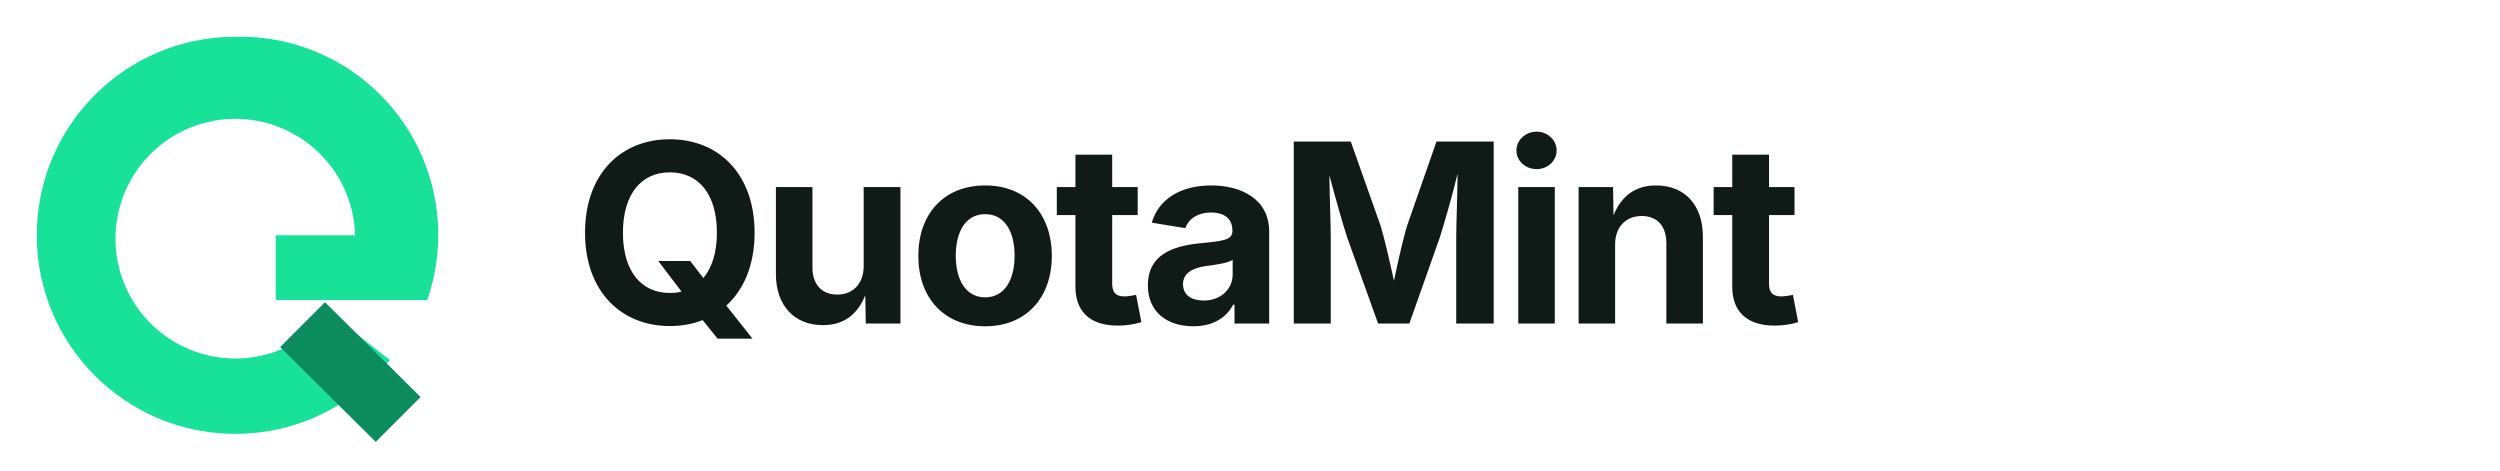
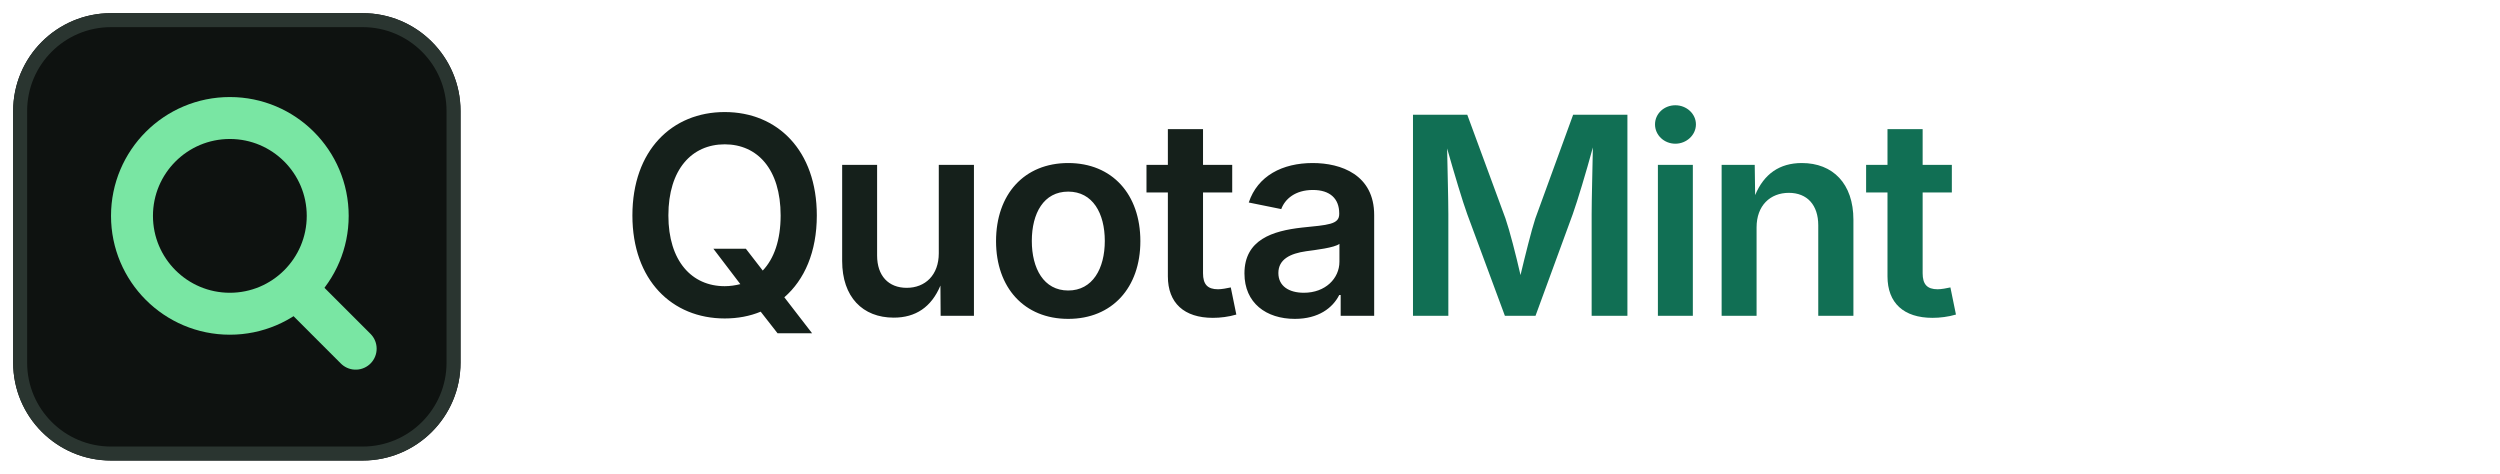
- <svg xmlns="http://www.w3.org/2000/svg" width="170" height="32" viewBox="0 0 170 32" fill="none">
-   <path d="M16 2.5C8.544 2.5 2.5 8.544 2.5 16S8.544 29.5 16 29.5c4.245 0 8.05-1.96 10.512-5.02l-4.104-3.21A8.15 8.15 0 1 1 24.15 16h-5.4v4.4h10.3A13.47 13.47 0 0 0 16 2.5Z" fill="#18E299" />
-   <path d="M22.1 20.55 28.6 27l-3.05 3.05-6.5-6.45 3.05-3.05Z" fill="#0C8C5E" />
-   <text x="39" y="22" fill="#101B17" font-family="Inter, ui-sans-serif, system-ui, sans-serif" font-size="17" font-weight="700" letter-spacing="-0.03em">QuotaMint</text>
+ <svg xmlns="http://www.w3.org/2000/svg" width="190" height="36" viewBox="0 0 190 36" fill="none" role="img" aria-labelledby="title desc">
+   <g transform="translate(1 1) scale(.53125)">
+     <rect width="64" height="64" rx="14" fill="#0e1210" />
+     <rect x="1" y="1" width="62" height="62" rx="13" fill="none" stroke="#2a3530" stroke-width="2" />
+     <circle cx="31" cy="29" r="14" fill="none" stroke="#79e6a3" stroke-width="6" />
+     <path d="M40.5 39.5 49 48" fill="none" stroke="#79e6a3" stroke-width="6" stroke-linecap="round" />
+   </g>
+   <text x="47" y="24" fill="#15201B" font-family="Geist, Inter, ui-sans-serif, system-ui, sans-serif" font-size="21" font-weight="600" letter-spacing="-0.65">Quota<tspan fill="#116F54">Mint</tspan>
+   </text>
</svg>
